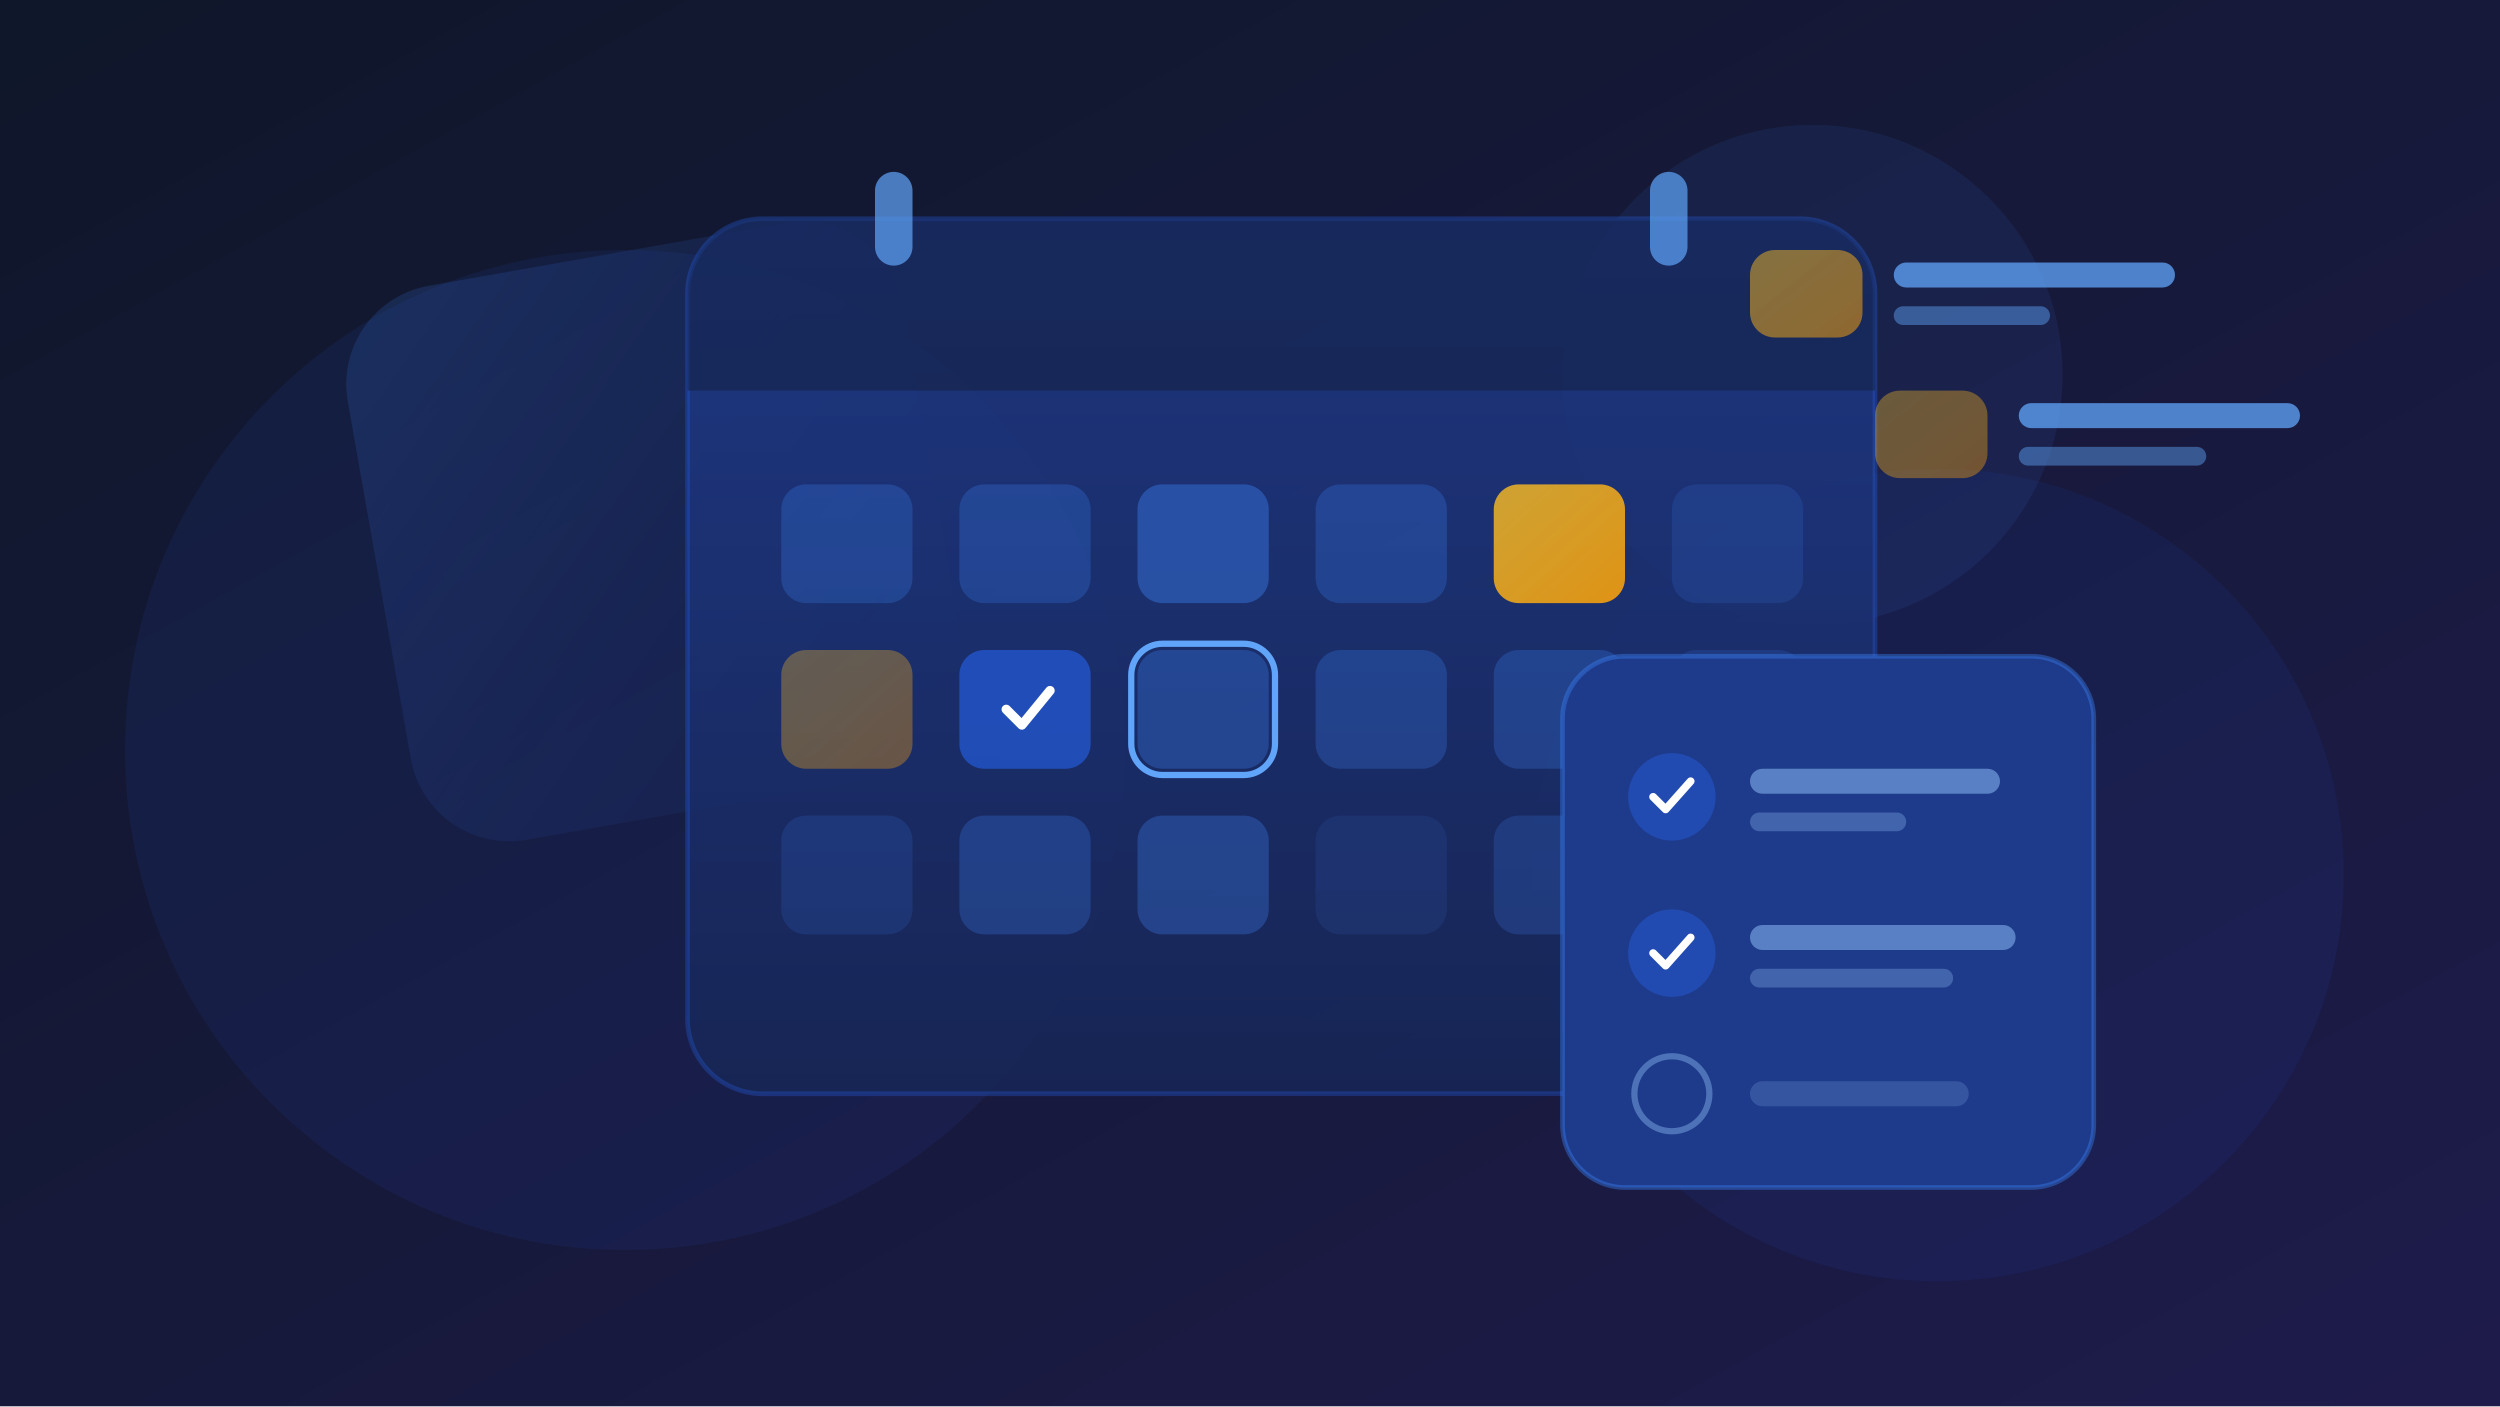
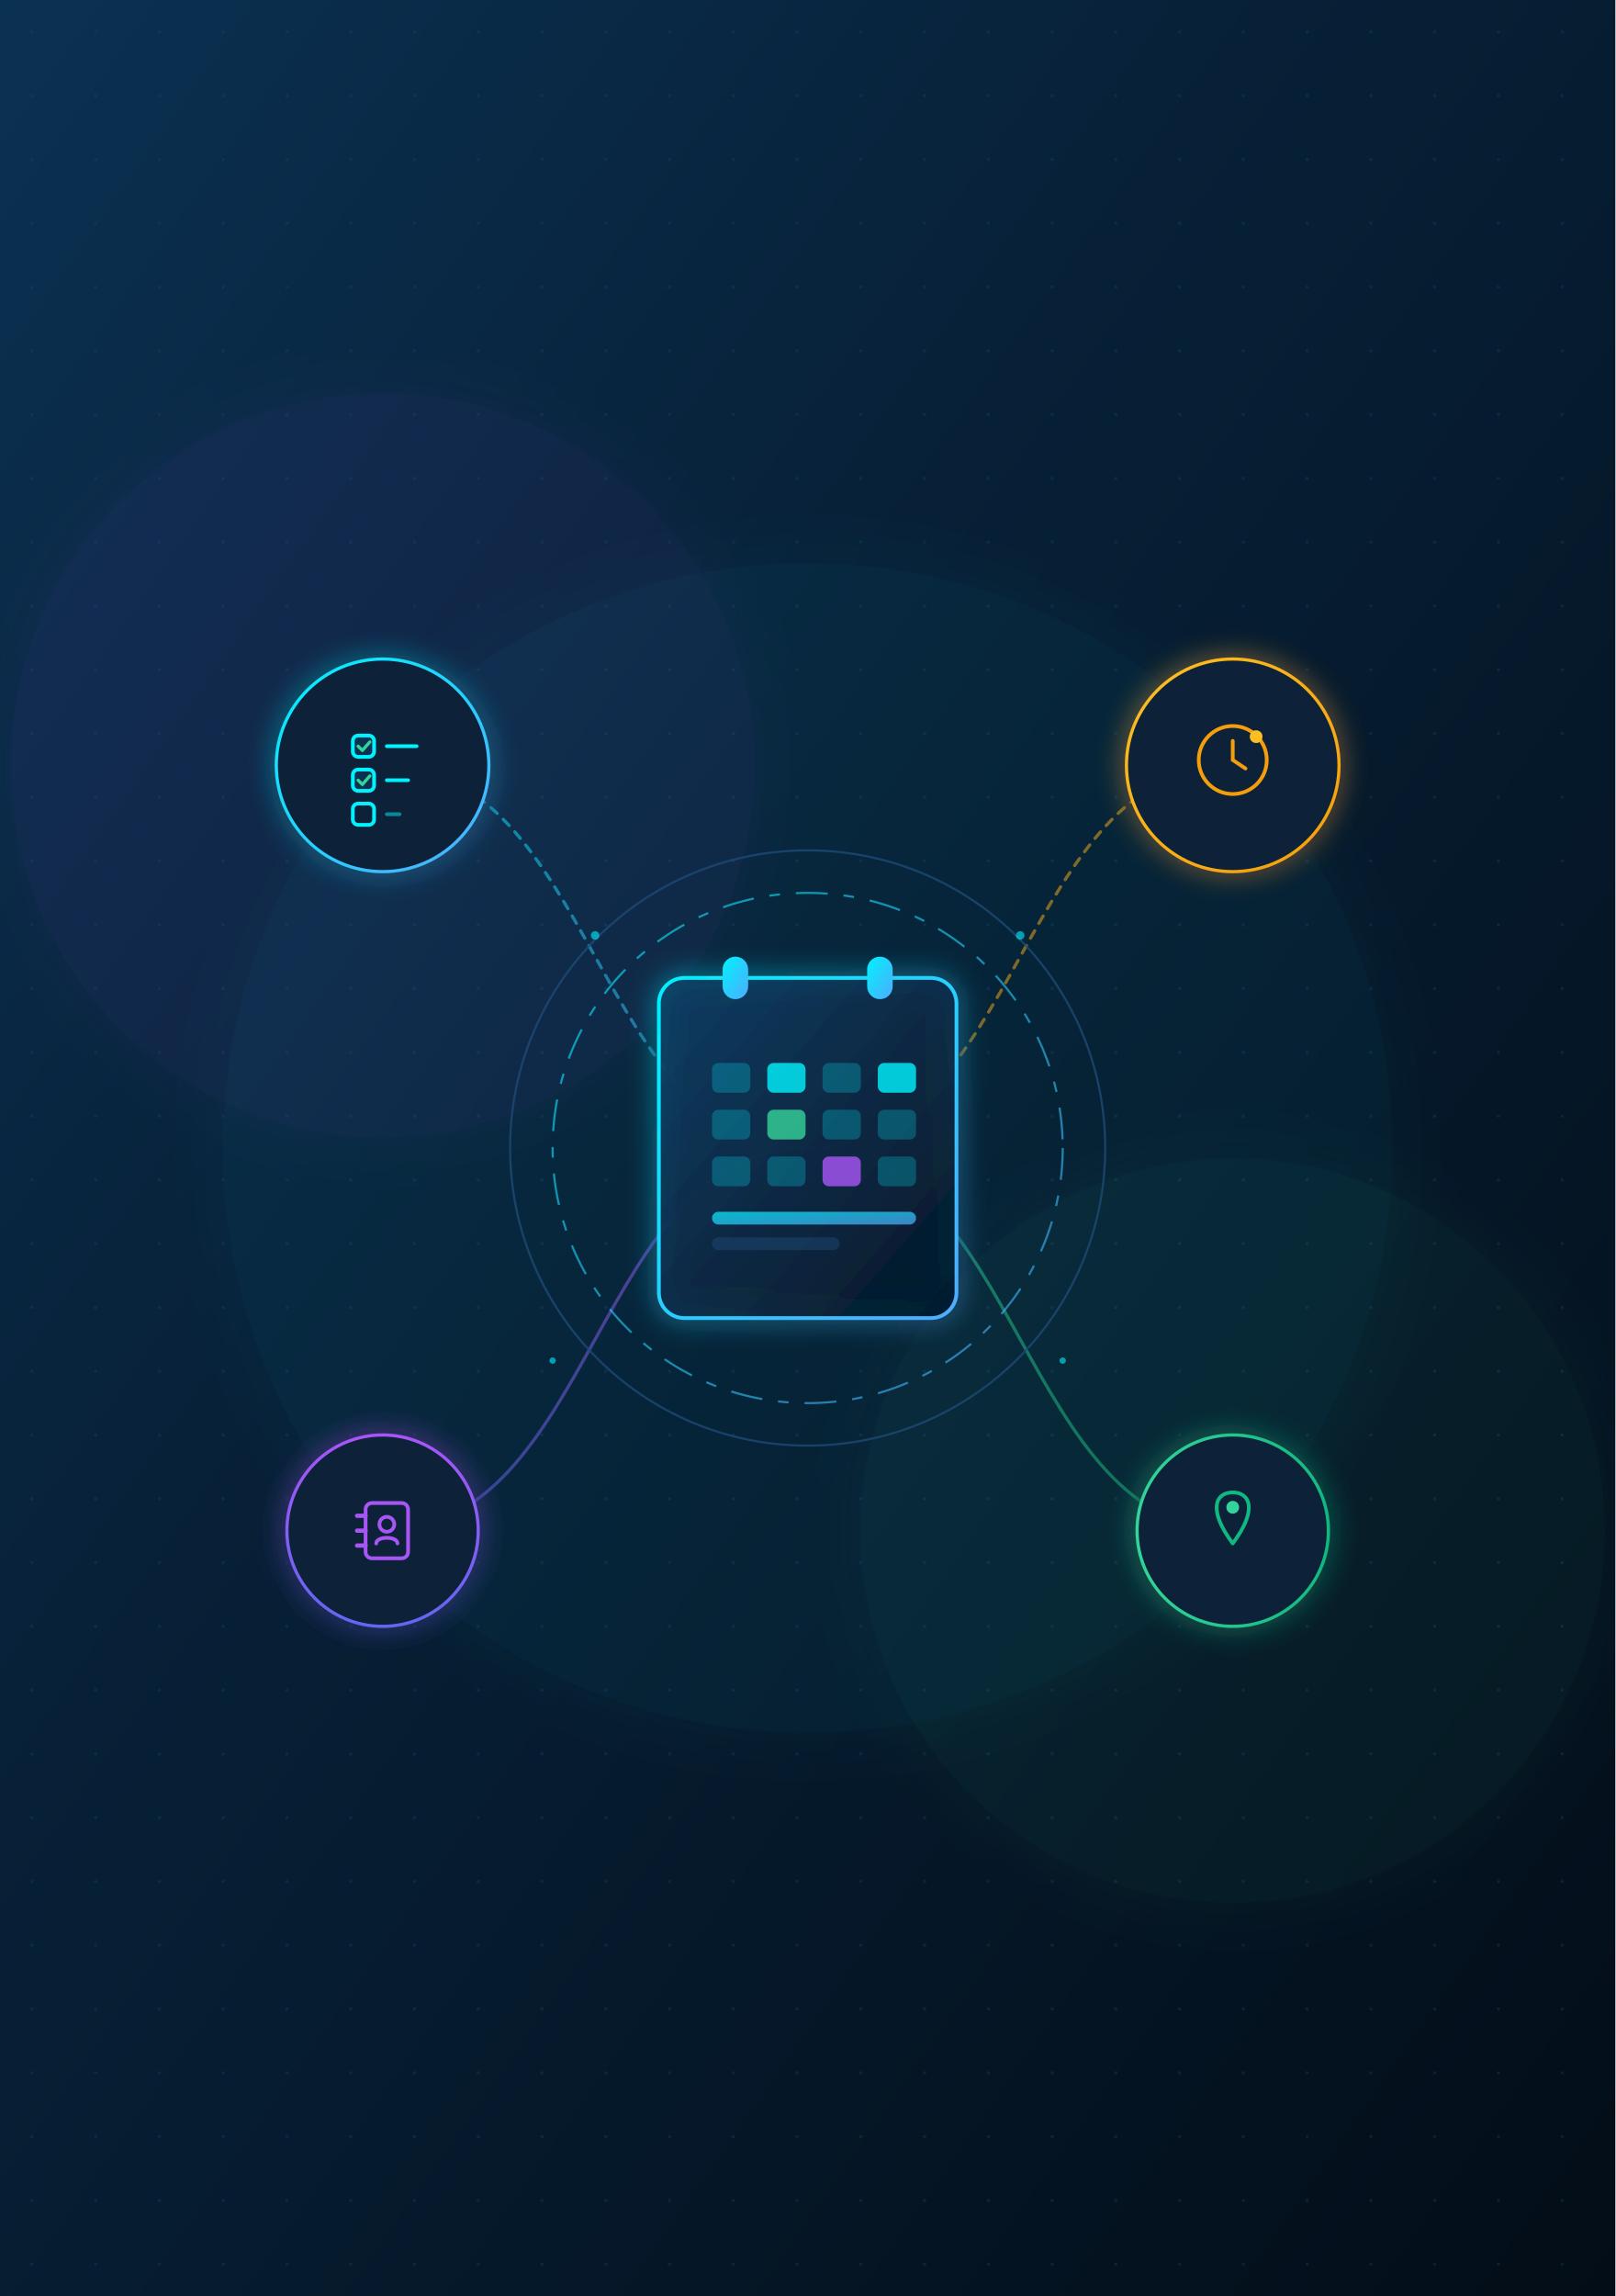
- <svg xmlns="http://www.w3.org/2000/svg" viewBox="0 0 800 450" width="100%" height="100%">
+ <svg xmlns="http://www.w3.org/2000/svg" viewBox="0 0 1520 2160" width="100%" height="100%">
  <defs>
    <linearGradient id="bgGrad" x1="0%" y1="0%" x2="100%" y2="100%">
-       <stop offset="0%" stop-color="#0f172a" />
-       <stop offset="100%" stop-color="#1e1b4b" />
+       <stop offset="0%" stop-color="#0b3152" />
+       <stop offset="40%" stop-color="#072037" />
+       <stop offset="100%" stop-color="#030d17" />
    </linearGradient>
-     <linearGradient id="primaryGrad" x1="0%" y1="0%" x2="0%" y2="100%">
-       <stop offset="0%" stop-color="#1e3a8a" stop-opacity="0.85" />
-       <stop offset="100%" stop-color="#172554" stop-opacity="0.95" />
+     <linearGradient id="cyanGlow" x1="0%" y1="0%" x2="100%" y2="100%">
+       <stop offset="0%" stop-color="#00f2fe" />
+       <stop offset="100%" stop-color="#4facfe" />
    </linearGradient>
-     <linearGradient id="accentGrad" x1="0%" y1="0%" x2="100%" y2="100%">
-       <stop offset="0%" stop-color="#fbbf24" stop-opacity="0.8" />
-       <stop offset="100%" stop-color="#f59e0b" stop-opacity="0.9" />
+     <linearGradient id="purpleGlow" x1="0%" y1="0%" x2="0%" y2="100%">
+       <stop offset="0%" stop-color="#a855f7" />
+       <stop offset="100%" stop-color="#6366f1" />
    </linearGradient>
-     <linearGradient id="glassGrad" x1="0%" y1="0%" x2="100%" y2="100%">
-       <stop offset="0%" stop-color="#3b82f6" stop-opacity="0.3" />
-       <stop offset="100%" stop-color="#1d4ed8" stop-opacity="0.05" />
+     <linearGradient id="emeraldGlow" x1="0%" y1="0%" x2="100%" y2="0%">
+       <stop offset="0%" stop-color="#34d399" />
+       <stop offset="100%" stop-color="#10b981" />
    </linearGradient>
+     <linearGradient id="amberGlow" x1="0%" y1="0%" x2="100%" y2="100%">
+       <stop offset="0%" stop-color="#fbbf24" />
+       <stop offset="100%" stop-color="#f59e0b" />
+     </linearGradient>
+     <linearGradient id="cardGrad" x1="0%" y1="0%" x2="100%" y2="100%">
+       <stop offset="0%" stop-color="#0f3d64" stop-opacity="0.85" />
+       <stop offset="100%" stop-color="#051727" stop-opacity="0.95" />
+     </linearGradient>
+     <filter id="glow" x="-20%" y="-20%" width="140%" height="140%">
+       <feGaussianBlur stdDeviation="12" result="blur" />
+       <feComposite in="SourceGraphic" in2="blur" operator="over" />
+     </filter>
+     <filter id="softGlow" x="-30%" y="-30%" width="160%" height="160%">
+       <feGaussianBlur stdDeviation="30" result="blur" />
+       <feComposite in="SourceGraphic" in2="blur" operator="over" />
+     </filter>
+     <pattern id="dotGrid" width="60" height="60" patternUnits="userSpaceOnUse">
+       <circle cx="30" cy="30" r="1.5" fill="#1d4a75" fill-opacity="0.3" />
+     </pattern>
  </defs>
-   <rect width="800" height="450" fill="url(#bgGrad)" />
-   <g opacity="0.6">
-     <circle cx="200" cy="240" r="160" fill="#1e3a8a" opacity="0.3" />
-     <rect x="120" y="80" width="180" height="180" rx="32" fill="url(#glassGrad)" transform="rotate(-10 210 170)" />
-     <circle cx="580" cy="120" r="80" fill="#3b82f6" opacity="0.15" />
-     <circle cx="620" cy="280" r="130" fill="#1d4ed8" opacity="0.15" />
+   <rect width="1520" height="2160" fill="url(#bgGrad)" />
+   <rect width="1520" height="2160" fill="url(#dotGrid)" />
+   <circle cx="760" cy="1080" r="550" fill="#00f2fe" opacity="0.04" filter="url(#softGlow)" />
+   <circle cx="360" cy="720" r="350" fill="#a855f7" opacity="0.05" filter="url(#softGlow)" />
+   <circle cx="1160" cy="1440" r="350" fill="#34d399" opacity="0.05" filter="url(#softGlow)" />
+   <g stroke-linecap="round" opacity="0.5">
+     <path d="M 360 720 C 560 720, 560 1080, 760 1080" stroke="url(#cyanGlow)" stroke-width="3" fill="none" stroke-dasharray="8 8" />
+     <path d="M 1160 720 C 960 720, 960 1080, 760 1080" stroke="url(#amberGlow)" stroke-width="3" fill="none" stroke-dasharray="8 8" />
+     <path d="M 360 1440 C 560 1440, 560 1080, 760 1080" stroke="url(#purpleGlow)" stroke-width="3" fill="none" />
+     <path d="M 1160 1440 C 960 1440, 960 1080, 760 1080" stroke="url(#emeraldGlow)" stroke-width="3" fill="none" />
  </g>
-   <g transform="translate(220, 70)">
-     <rect width="380" height="280" rx="24" fill="url(#primaryGrad)" stroke="#2563eb" stroke-width="1.5" stroke-opacity="0.3" />
-     <path d="M 0,24 A 24,24 0 0,1 24,0 L 356,0 A 24,24 0 0,1 380,24 L 380,55 L 0,55 Z" fill="#0f172a" opacity="0.4" />
-     <rect x="60" y="-15" width="12" height="30" rx="6" fill="#60a5fa" opacity="0.7" />
-     <rect x="308" y="-15" width="12" height="30" rx="6" fill="#60a5fa" opacity="0.7" />
-     <rect x="30" y="85" width="42" height="38" rx="8" fill="#3b82f6" opacity="0.25" />
-     <rect x="87" y="85" width="42" height="38" rx="8" fill="#3b82f6" opacity="0.25" />
-     <rect x="144" y="85" width="42" height="38" rx="8" fill="#3b82f6" opacity="0.4" />
-     <rect x="201" y="85" width="42" height="38" rx="8" fill="#3b82f6" opacity="0.25" />
-     <rect x="258" y="85" width="42" height="38" rx="8" fill="url(#accentGrad)" />
-     <rect x="315" y="85" width="42" height="38" rx="8" fill="#3b82f6" opacity="0.15" />
-     <rect x="30" y="138" width="42" height="38" rx="8" fill="url(#accentGrad)" opacity="0.4" />
-     <rect x="87" y="138" width="42" height="38" rx="8" fill="#2563eb" opacity="0.6" />
-     <path d="M 102,157 L 107,162 L 116,151" stroke="#fff" stroke-width="3" stroke-linecap="round" stroke-linejoin="round" fill="none" />
-     <rect x="142" y="136" width="46" height="42" rx="10" fill="none" stroke="#60a5fa" stroke-width="2" />
-     <rect x="144" y="138" width="42" height="38" rx="8" fill="#3b82f6" opacity="0.3" />
-     <rect x="201" y="138" width="42" height="38" rx="8" fill="#3b82f6" opacity="0.25" />
-     <rect x="258" y="138" width="42" height="38" rx="8" fill="#3b82f6" opacity="0.25" />
-     <rect x="315" y="138" width="42" height="38" rx="8" fill="#3b82f6" opacity="0.15" />
-     <rect x="30" y="191" width="42" height="38" rx="8" fill="#3b82f6" opacity="0.15" />
-     <rect x="87" y="191" width="42" height="38" rx="8" fill="#3b82f6" opacity="0.25" />
-     <rect x="144" y="191" width="42" height="38" rx="8" fill="#3b82f6" opacity="0.3" />
-     <rect x="201" y="191" width="42" height="38" rx="8" fill="#3b82f6" opacity="0.1" />
-     <rect x="258" y="191" width="42" height="38" rx="8" fill="#3b82f6" opacity="0.2" />
-     <rect x="315" y="191" width="42" height="38" rx="8" fill="#3b82f6" opacity="0.1" />
+   <g transform="translate(760, 1080)">
+     <circle cx="0" cy="0" r="280" fill="none" stroke="#1d4a75" stroke-width="2" opacity="0.8" />
+     <circle cx="0" cy="0" r="240" fill="none" stroke="url(#cyanGlow)" stroke-width="2" stroke-dasharray="30 15 10 15" opacity="0.6" />
+     <rect x="-140" y="-160" width="280" height="320" rx="24" fill="url(#cardGrad)" stroke="url(#cyanGlow)" stroke-width="3.5" filter="url(#glow)" />
+     <rect x="-80" y="-180" width="24" height="40" rx="12" fill="url(#cyanGlow)" />
+     <rect x="56" y="-180" width="24" height="40" rx="12" fill="url(#cyanGlow)" />
+     <g fill="#00f2fe" opacity="0.8" transform="translate(-90, -80)">
+       <rect x="0" y="0" width="36" height="28" rx="6" opacity="0.3" />
+       <rect x="52" y="0" width="36" height="28" rx="6" />
+       <rect x="104" y="0" width="36" height="28" rx="6" opacity="0.3" />
+       <rect x="156" y="0" width="36" height="28" rx="6" />
+       <rect x="0" y="44" width="36" height="28" rx="6" opacity="0.3" />
+       <rect x="52" y="44" width="36" height="28" rx="6" fill="#34d399" />
+       <rect x="104" y="44" width="36" height="28" rx="6" opacity="0.3" />
+       <rect x="156" y="44" width="36" height="28" rx="6" opacity="0.3" />
+       <rect x="0" y="88" width="36" height="28" rx="6" opacity="0.3" />
+       <rect x="52" y="88" width="36" height="28" rx="6" opacity="0.3" />
+       <rect x="104" y="88" width="36" height="28" rx="6" fill="#a855f7" />
+       <rect x="156" y="88" width="36" height="28" rx="6" opacity="0.3" />
+       <rect x="0" y="140" width="192" height="12" rx="6" fill="url(#cyanGlow)" opacity="0.9" />
+       <rect x="0" y="164" width="120" height="12" rx="6" fill="#1d4a75" opacity="0.6" />
+     </g>
  </g>
-   <g transform="translate(500, 210)">
-     <rect width="170" height="170" rx="20" fill="#1e3a8a" stroke="#3b82f6" stroke-width="1.5" stroke-opacity="0.4" />
-     <circle cx="35" cy="45" r="14" fill="#2563eb" opacity="0.4" />
-     <path d="M 29,45 L 33,49 L 41,40" stroke="#fff" stroke-width="2.5" stroke-linecap="round" stroke-linejoin="round" fill="none" />
-     <rect x="60" y="36" width="80" height="8" rx="4" fill="#93c5fd" opacity="0.5" />
-     <rect x="60" y="50" width="50" height="6" rx="3" fill="#93c5fd" opacity="0.3" />
-     <circle cx="35" cy="95" r="14" fill="#2563eb" opacity="0.4" />
-     <path d="M 29,95 L 33,99 L 41,90" stroke="#fff" stroke-width="2.5" stroke-linecap="round" stroke-linejoin="round" fill="none" />
-     <rect x="60" y="86" width="85" height="8" rx="4" fill="#93c5fd" opacity="0.5" />
-     <rect x="60" y="100" width="65" height="6" rx="3" fill="#93c5fd" opacity="0.3" />
-     <circle cx="35" cy="140" r="12" fill="none" stroke="#93c5fd" stroke-width="2" opacity="0.4" />
-     <rect x="60" y="136" width="70" height="8" rx="4" fill="#93c5fd" opacity="0.2" />
+   <g transform="translate(360, 720)">
+     <circle cx="0" cy="0" r="100" fill="#072037" stroke="url(#cyanGlow)" stroke-width="3" filter="url(#glow)" />
+     <g transform="translate(-28, -28)" fill="none" stroke="#00f2fe" stroke-width="3.5" stroke-linecap="round" stroke-linejoin="round">
+       <rect x="0" y="0" width="20" height="20" rx="5" fill="#0b3152" />
+       <path d="M 5 10 L 9 14 L 16 6" stroke="#34d399" stroke-width="3" />
+       <line x1="32" y1="10" x2="60" y2="10" />
+       <rect x="0" y="32" width="20" height="20" rx="5" fill="#0b3152" />
+       <path d="M 5 42 L 9 46 L 16 38" stroke="#34d399" stroke-width="3" />
+       <line x1="32" y1="42" x2="52" y2="42" />
+       <rect x="0" y="64" width="20" height="20" rx="5" />
+       <line x1="32" y1="74" x2="44" y2="74" stroke-opacity="0.5" />
+     </g>
  </g>
-   <g transform="translate(560, 80)" opacity="0.75">
-     <rect x="0" y="0" width="36" height="28" rx="8" fill="url(#accentGrad)" opacity="0.8" />
-     <rect x="46" y="4" width="90" height="8" rx="4" fill="#60a5fa" />
-     <rect x="46" y="18" width="50" height="6" rx="3" fill="#60a5fa" opacity="0.6" />
-     <rect x="40" y="45" width="36" height="28" rx="8" fill="url(#accentGrad)" opacity="0.6" />
-     <rect x="86" y="49" width="90" height="8" rx="4" fill="#60a5fa" />
-     <rect x="86" y="63" width="60" height="6" rx="3" fill="#60a5fa" opacity="0.6" />
+   <g transform="translate(1160, 720)">
+     <circle cx="0" cy="0" r="100" fill="#072037" stroke="url(#amberGlow)" stroke-width="3" filter="url(#glow)" />
+     <g transform="translate(0, -5)" fill="none" stroke="#f59e0b" stroke-width="3.5" stroke-linecap="round">
+       <circle cx="0" cy="0" r="32" stroke-width="3.5" />
+       <polyline points="0,-18 0,0 12,8" stroke-width="3.5" />
+       <circle cx="22" cy="-22" r="6" fill="#fbbf24" stroke="none" />
+     </g>
+   </g>
+   <g transform="translate(360, 1440)">
+     <circle cx="0" cy="0" r="90" fill="#072037" stroke="url(#purpleGlow)" stroke-width="3" filter="url(#glow)" />
+     <g transform="translate(-24, -26)" fill="none" stroke="#a855f7" stroke-width="3.5" stroke-linecap="round">
+       <rect x="8" y="0" width="40" height="52" rx="6" />
+       <line x1="0" y1="12" x2="8" y2="12" stroke-width="4" />
+       <line x1="0" y1="26" x2="8" y2="26" stroke-width="4" />
+       <line x1="0" y1="40" x2="8" y2="40" stroke-width="4" />
+       <circle cx="28" cy="20" r="7" />
+       <path d="M 18 38 C 18 31, 38 31, 38 38" />
+     </g>
+   </g>
+   <g transform="translate(1160, 1440)">
+     <circle cx="0" cy="0" r="90" fill="#072037" stroke="url(#emeraldGlow)" stroke-width="3" filter="url(#glow)" />
+     <g transform="translate(0, -8)" fill="none" stroke="#10b981" stroke-width="3.5" stroke-linecap="round" stroke-linejoin="round">
+       <path d="M 0 -28 C -16 -28, -24 -12, 0 20 C 24 -12, 16 -28, 0 -28 Z" />
+       <circle cx="0" cy="-14" r="6" fill="#34d399" stroke="none" />
+     </g>
+   </g>
+   <g fill="#00f2fe" opacity="0.6">
+     <circle cx="560" cy="880" r="4" filter="url(#glow)" />
+     <circle cx="960" cy="880" r="4" filter="url(#glow)" />
+     <circle cx="520" cy="1280" r="3" />
+     <circle cx="1000" cy="1280" r="3" />
  </g>
</svg>
